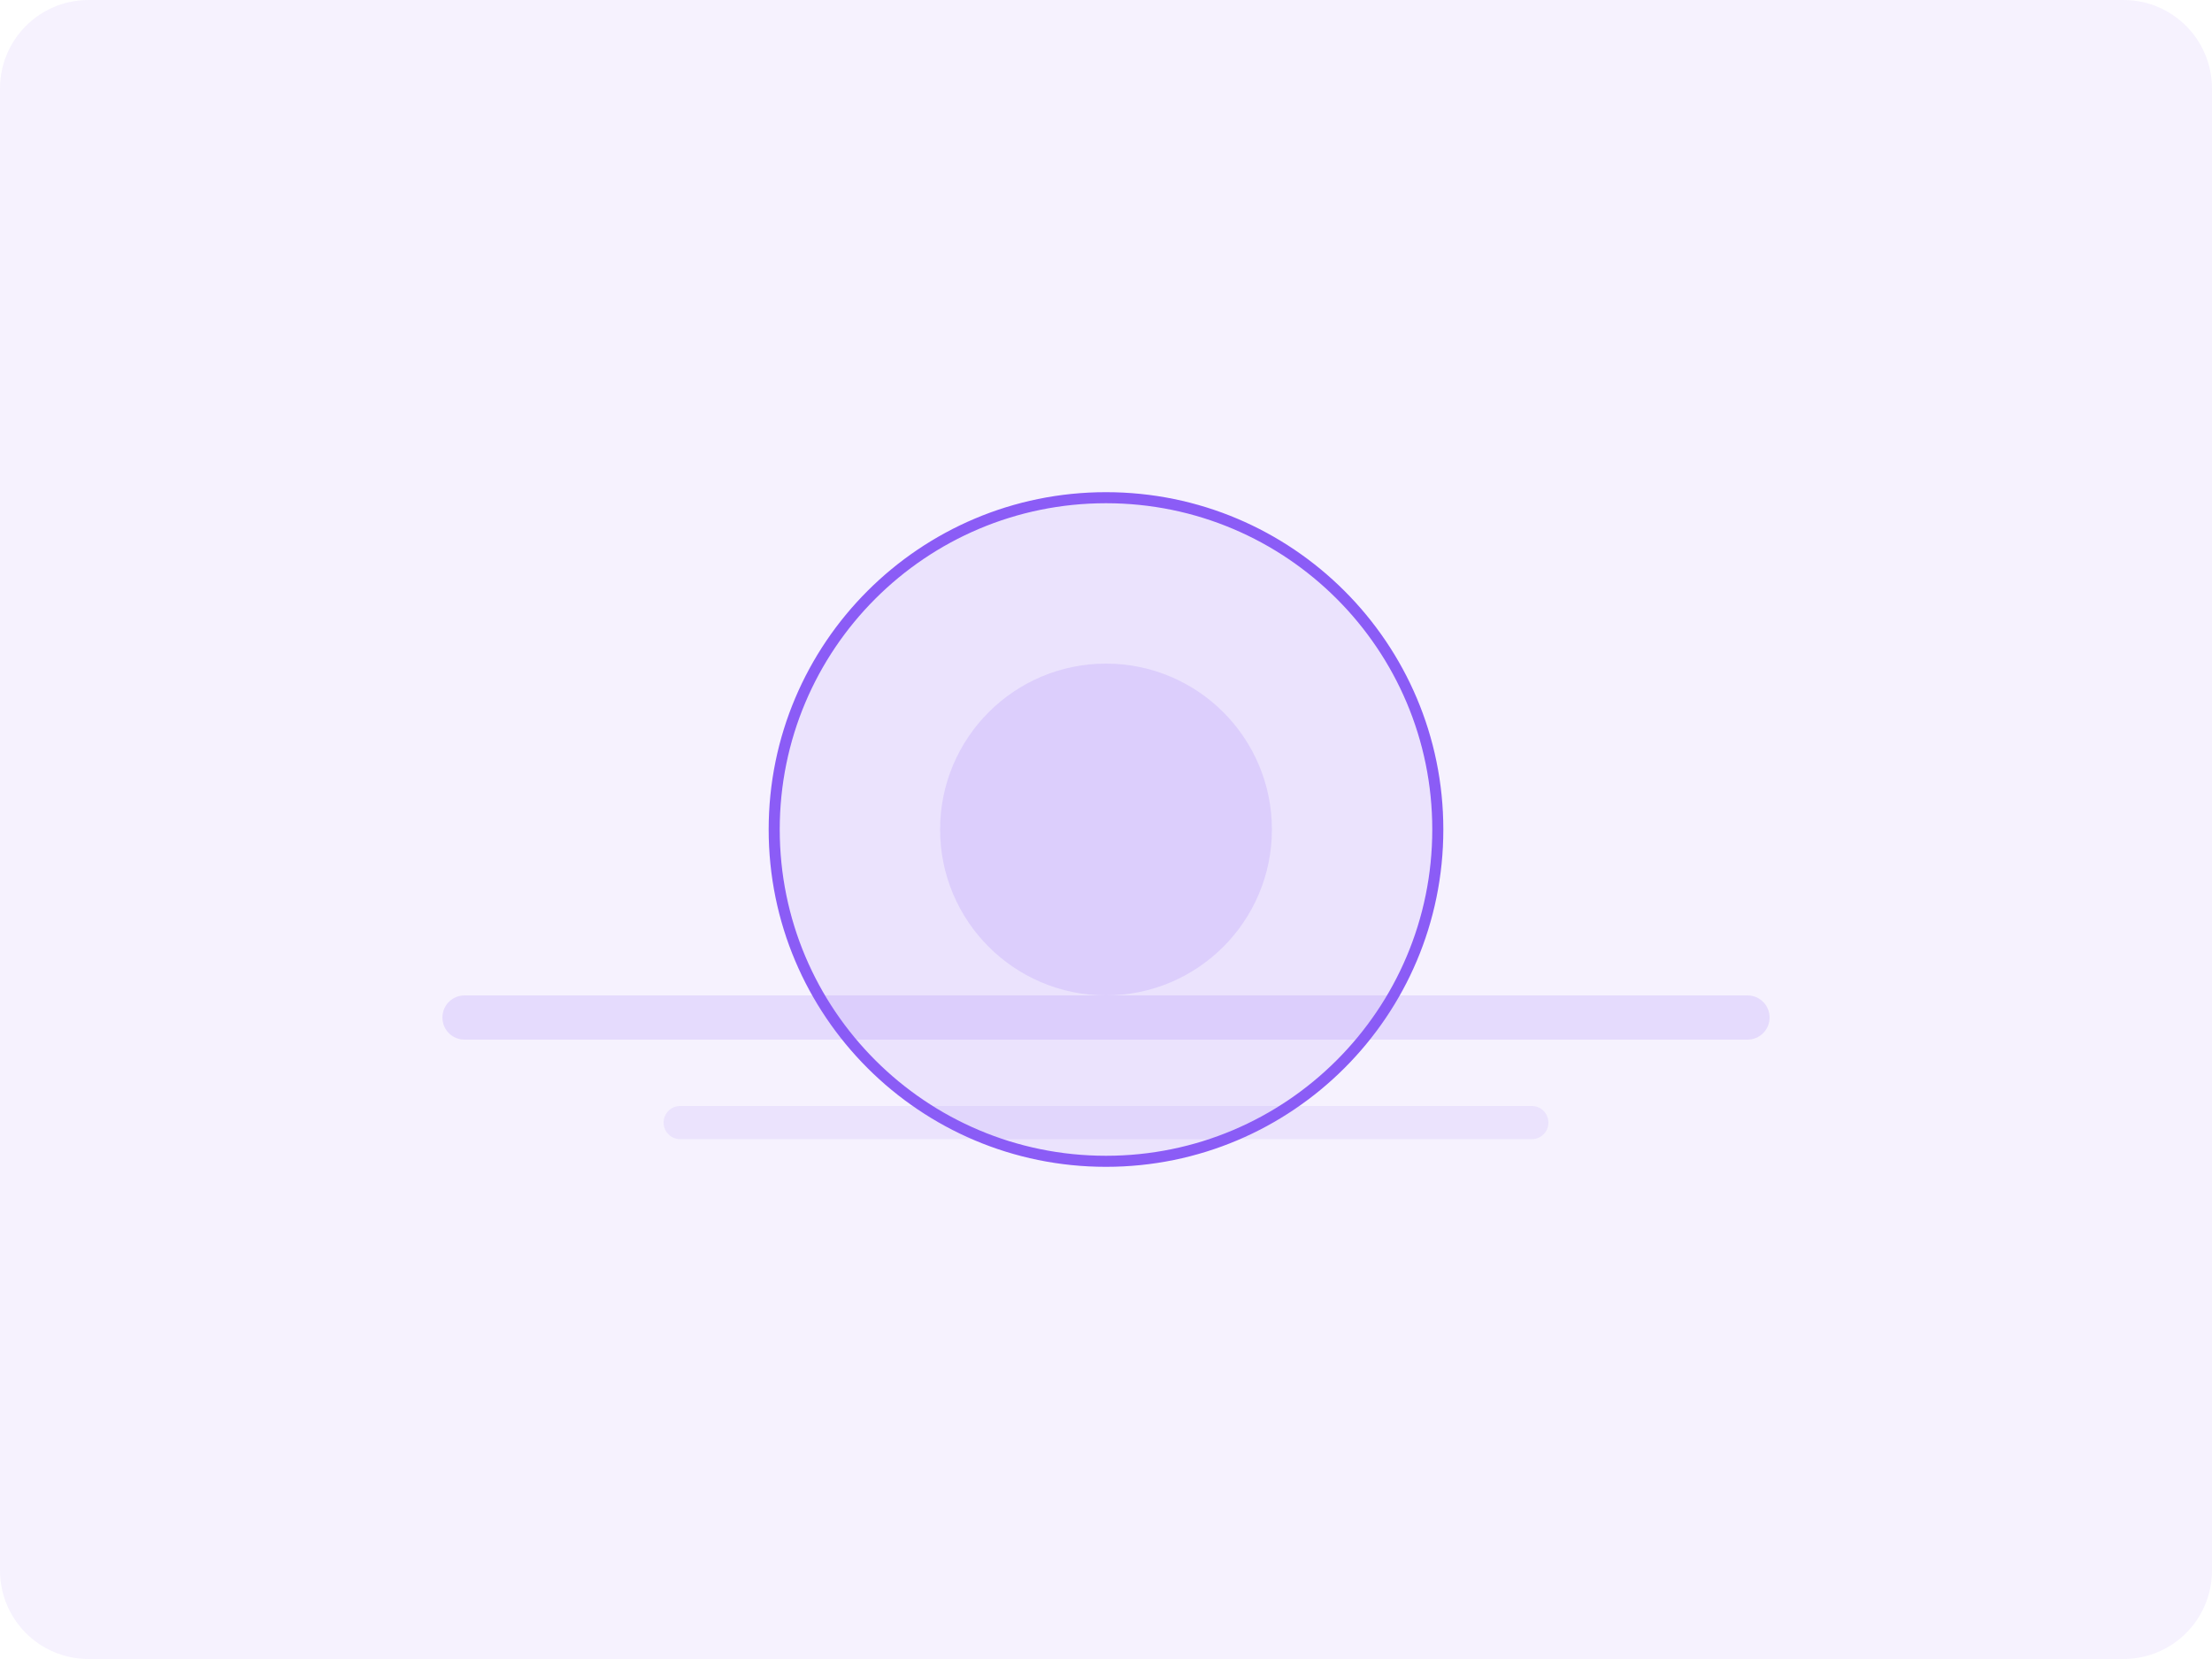
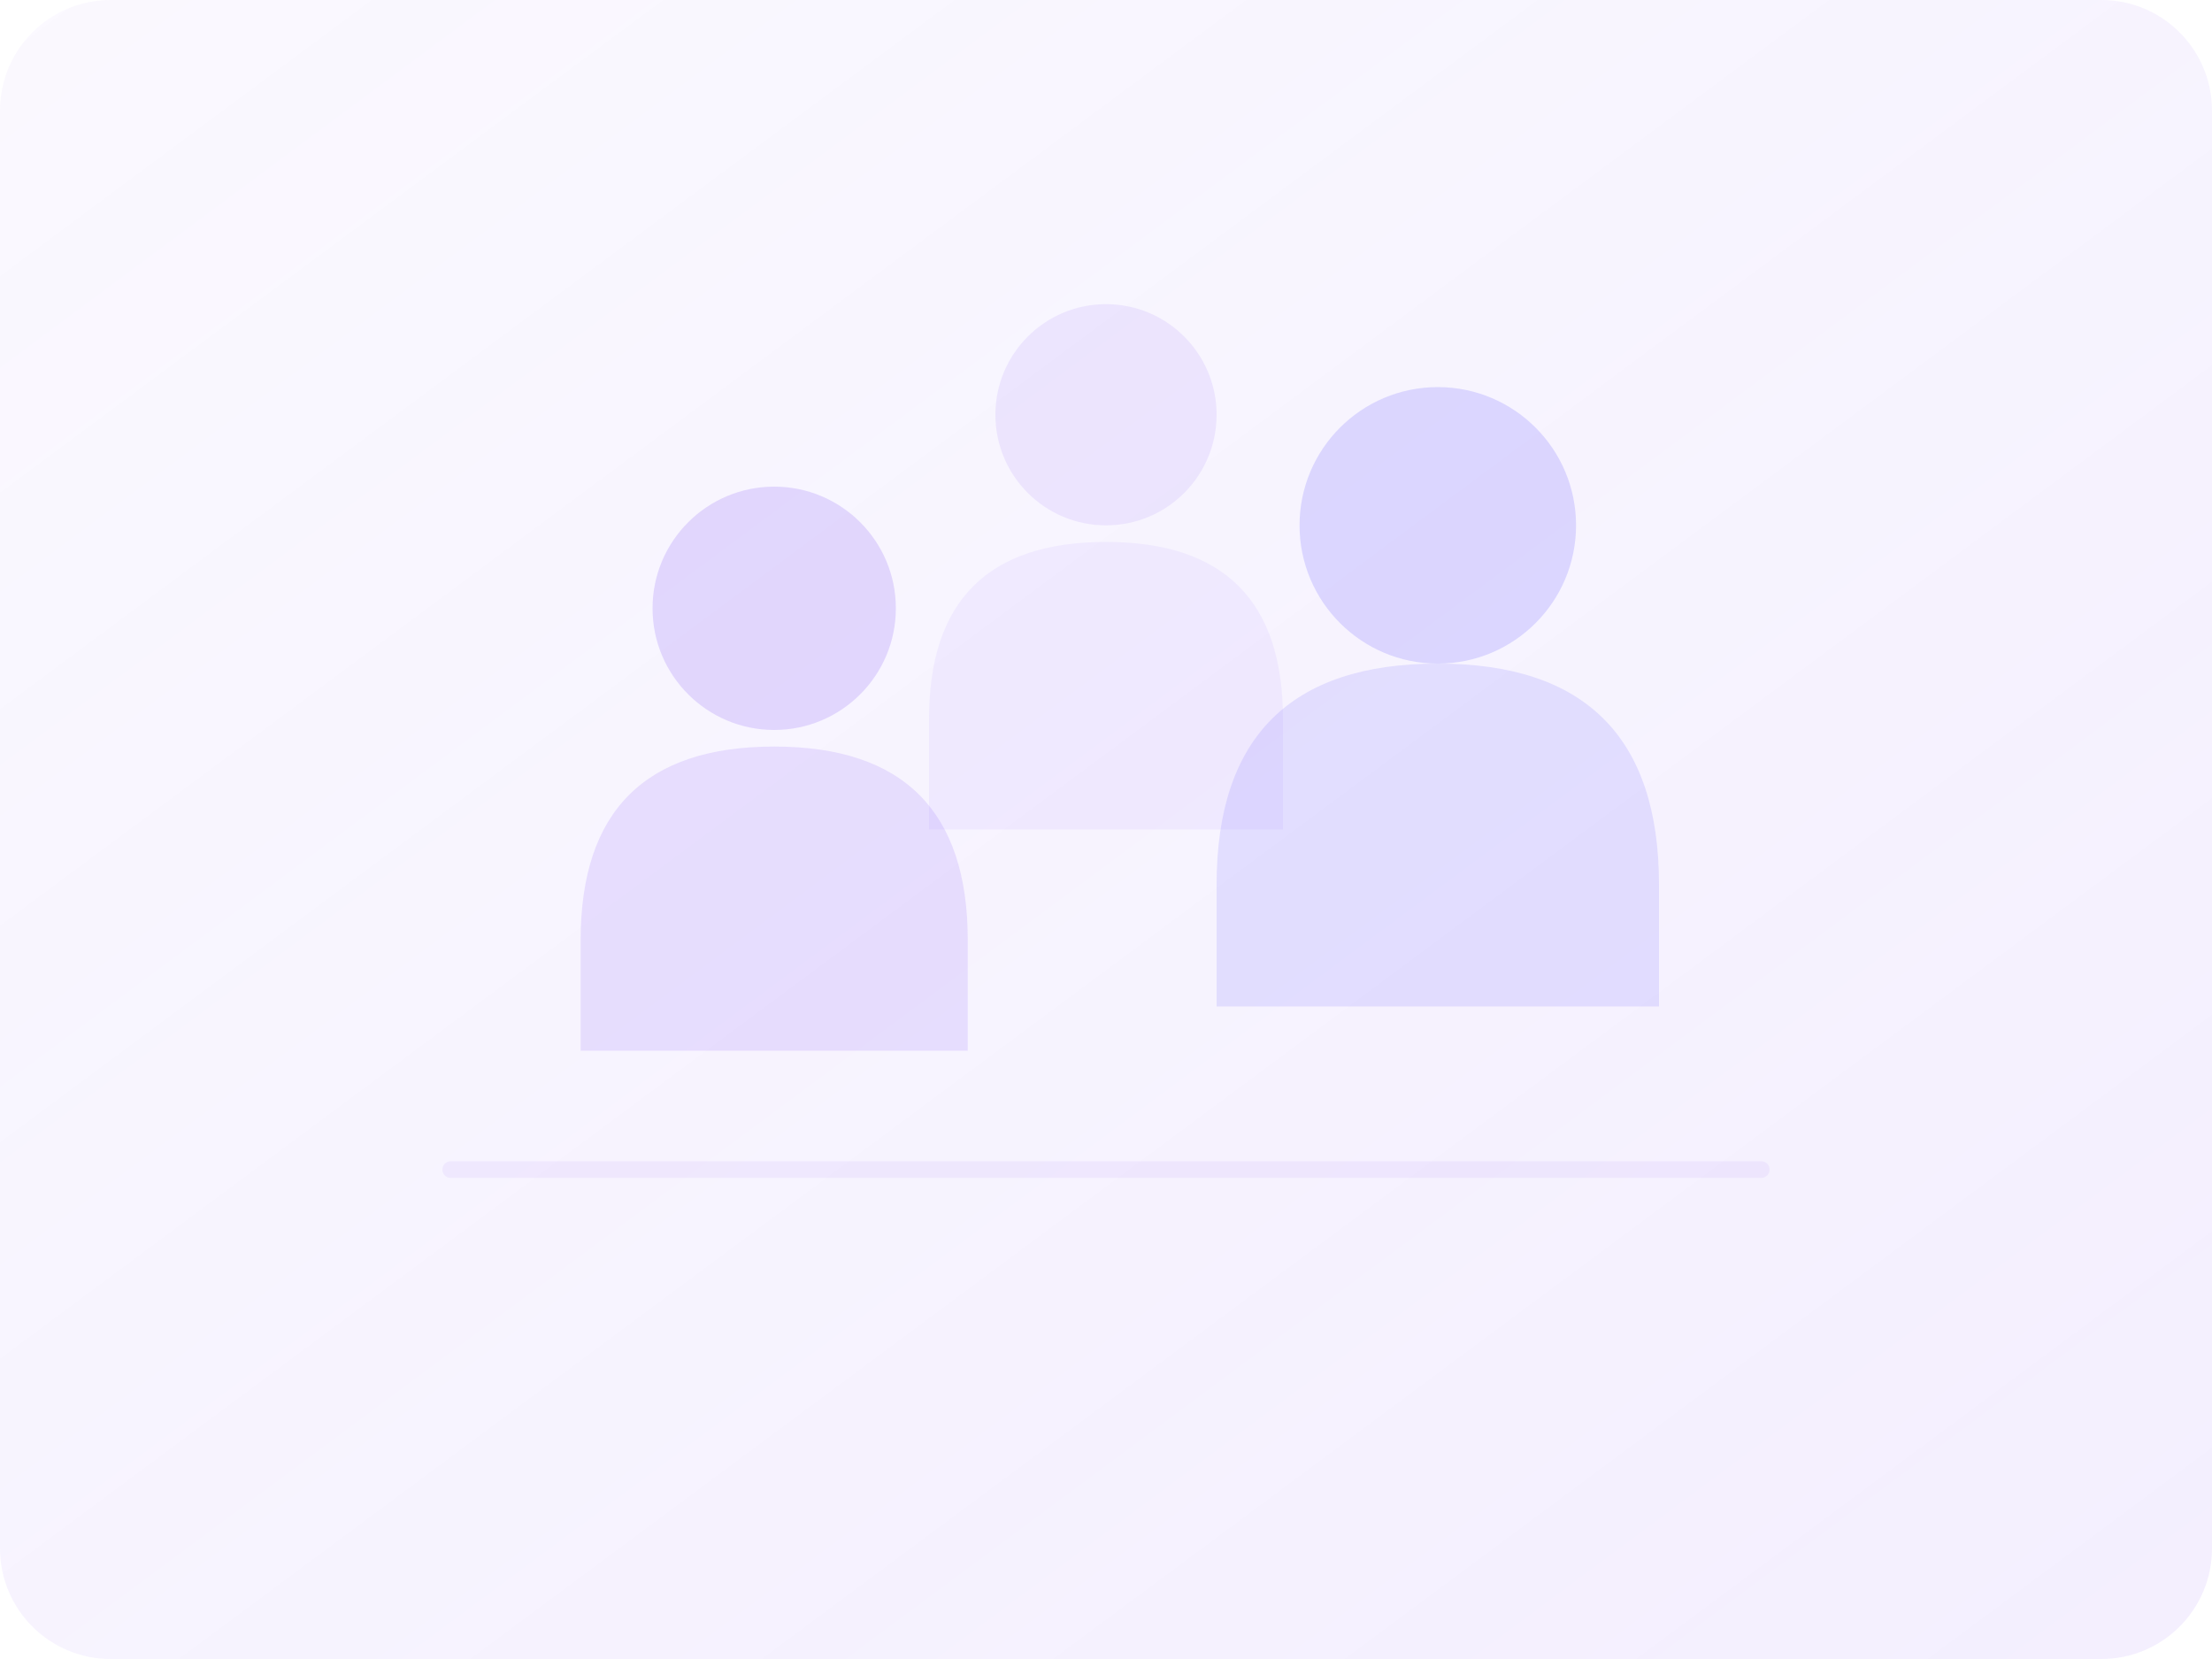
<svg xmlns="http://www.w3.org/2000/svg" viewBox="0 0 400 300" fill="none">
-   <rect width="400" height="300" rx="16" fill="#8b5cf6" fill-opacity="0.08" />
-   <circle cx="200" cy="150" r="60" stroke="#8b5cf6" stroke-width="2" fill="#8b5cf6" fill-opacity="0.1" />
-   <circle cx="200" cy="150" r="30" fill="#8b5cf6" fill-opacity="0.15" />
-   <rect x="80" y="180" width="240" height="8" rx="4" fill="#8b5cf6" fill-opacity="0.15" />
-   <rect x="120" y="200" width="160" height="6" rx="3" fill="#8b5cf6" fill-opacity="0.1" />
+   <defs>
+     <linearGradient id="bg" x1="0" y1="0" x2="1" y2="1">
+       <stop offset="0%" stop-color="#8b5cf6" stop-opacity="0.04" />
+       <stop offset="100%" stop-color="#8b5cf6" stop-opacity="0.1" />
+     </linearGradient>
+   </defs>
+   <rect width="400" height="300" rx="20" fill="url(#bg)" />
+   <circle cx="140" cy="110" r="22" fill="#8b5cf6" fill-opacity="0.2" />
+   <path d="M105 170 Q105 135 140 135 Q175 135 175 170 L175 190 L105 190 Z" fill="#8b5cf6" fill-opacity="0.15" />
+   <circle cx="260" cy="95" r="25" fill="#6c63ff" fill-opacity="0.2" />
+   <path d="M220 160 Q220 120 260 120 Q300 120 300 160 L300 182 L220 182 Z" fill="#6c63ff" fill-opacity="0.15" />
+   <circle cx="200" cy="75" r="20" fill="#a78bfa" fill-opacity="0.15" />
+   <path d="M168 130 Q168 98 200 98 Q232 98 232 130 L232 150 L168 150 Z" fill="#a78bfa" fill-opacity="0.1" />
+   <rect x="80" y="210" width="240" height="3" rx="1.5" fill="#8b5cf6" fill-opacity="0.08" />
</svg>
